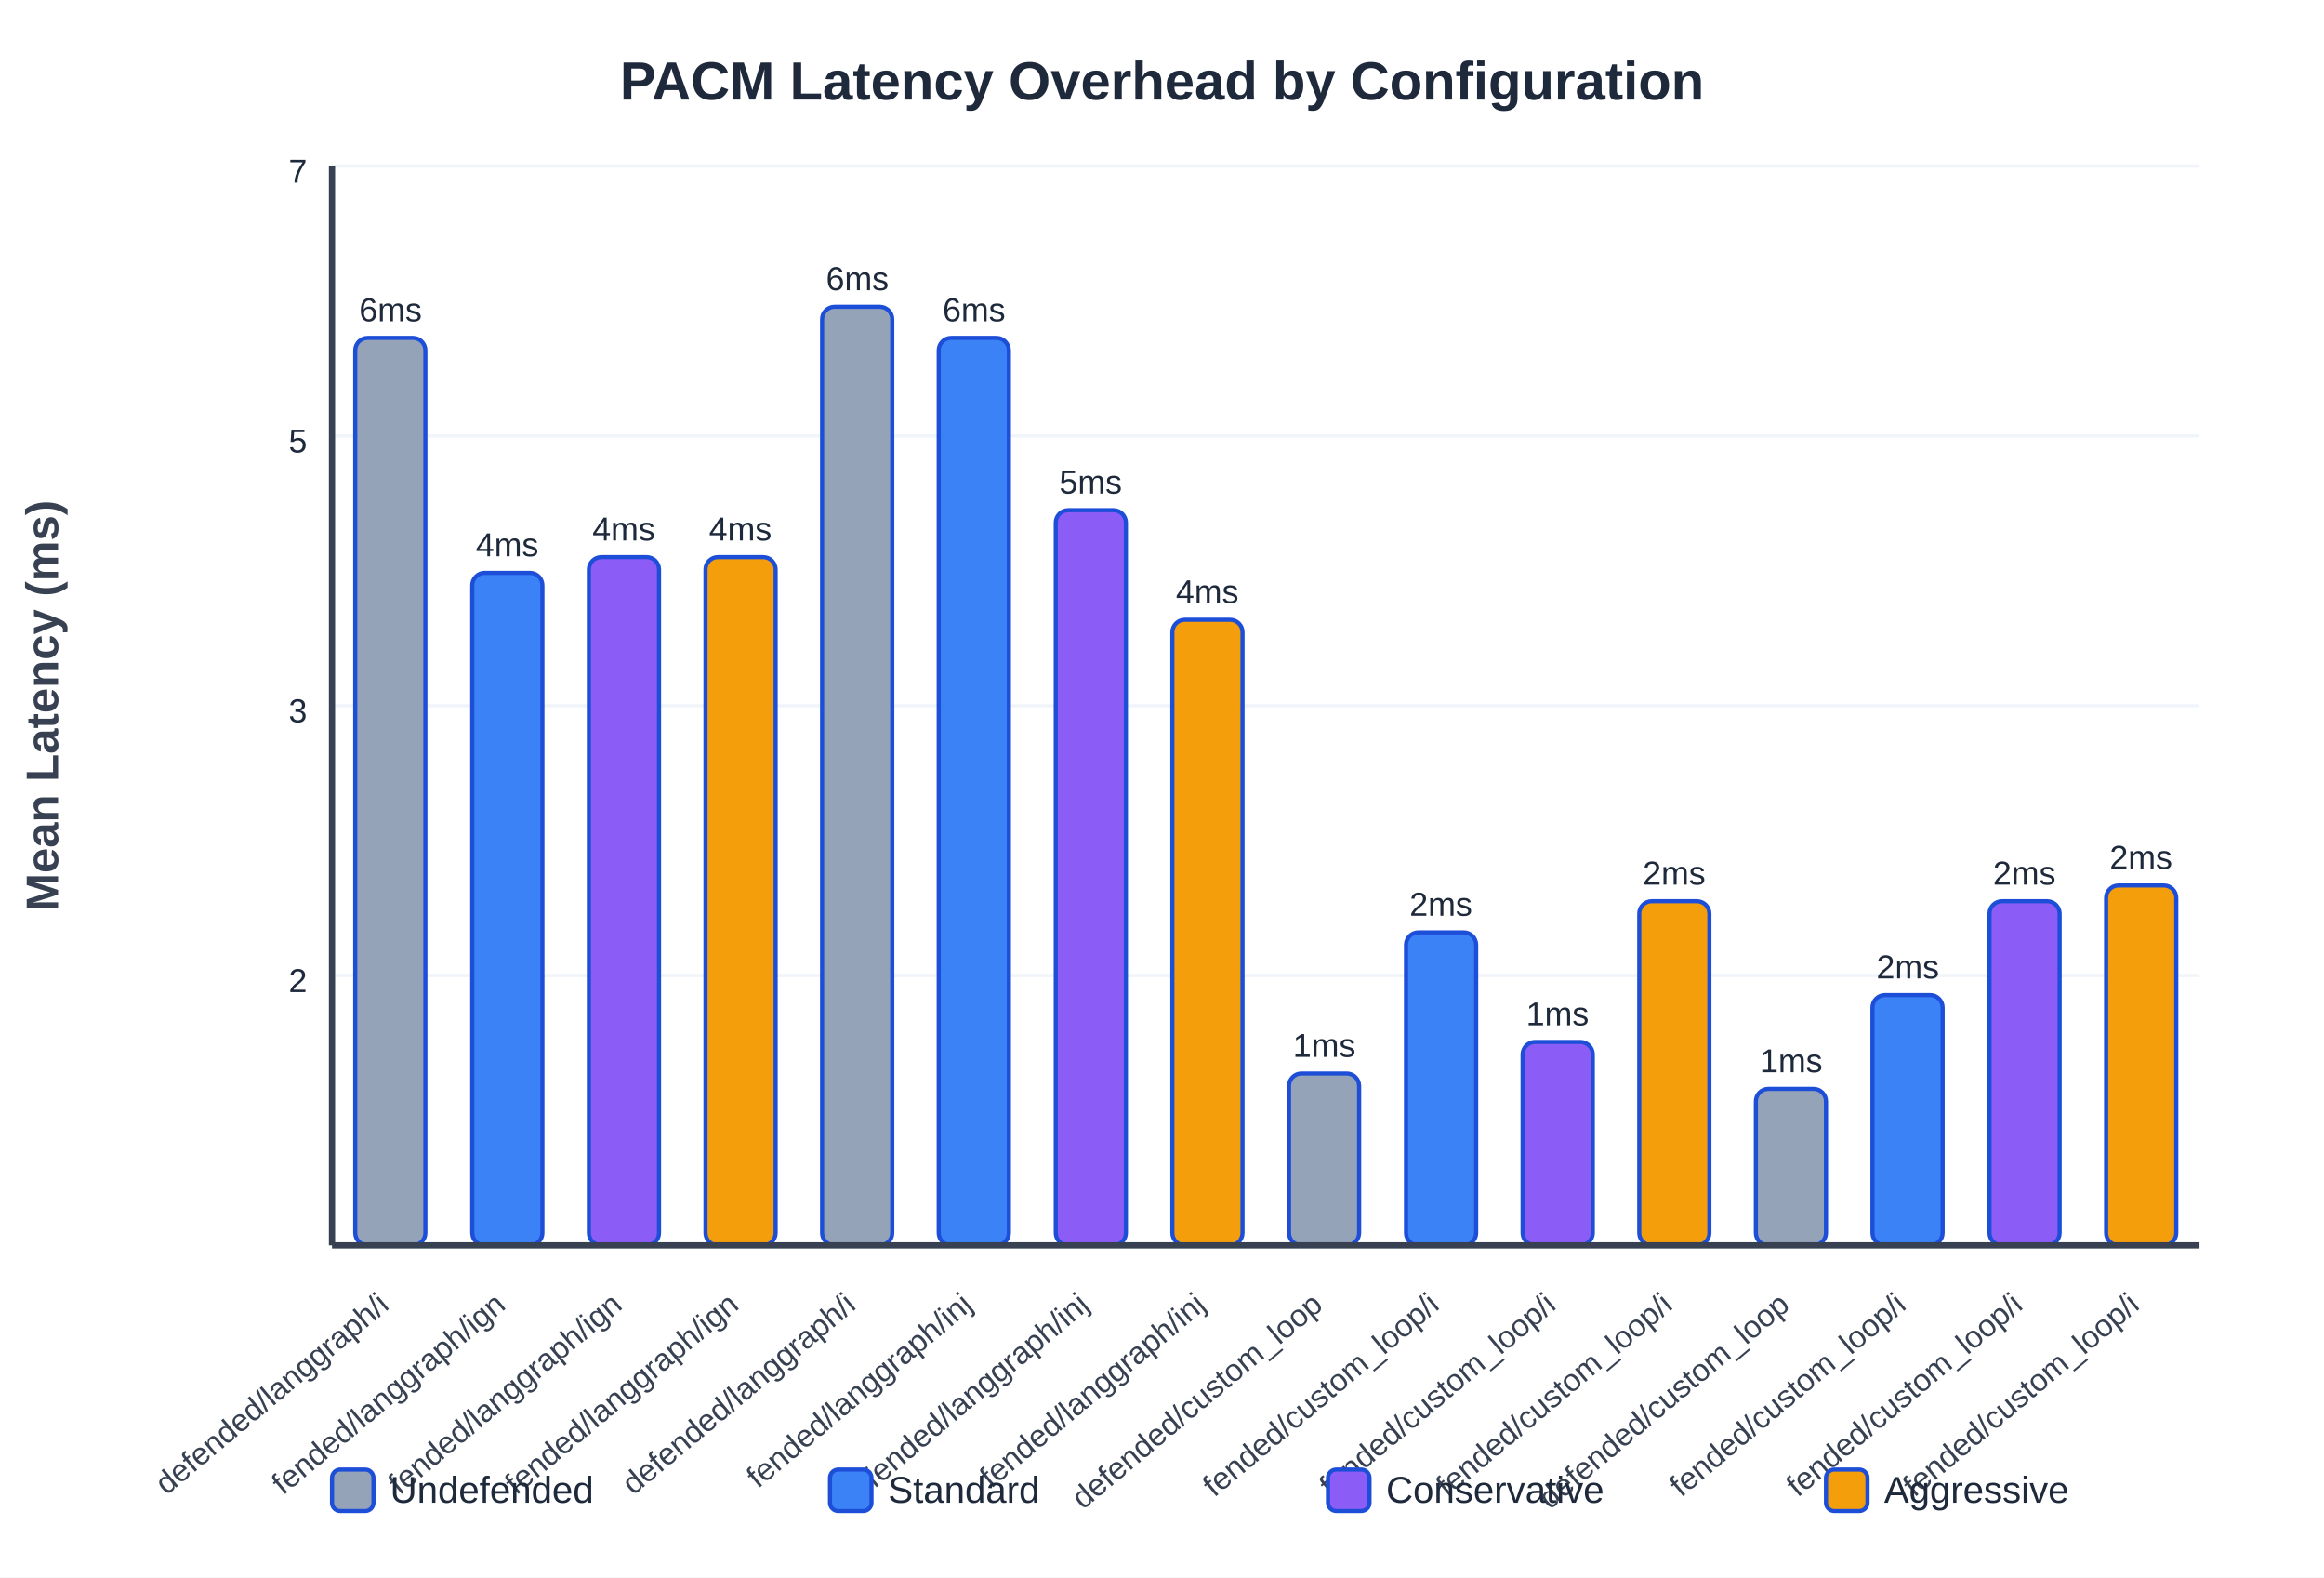
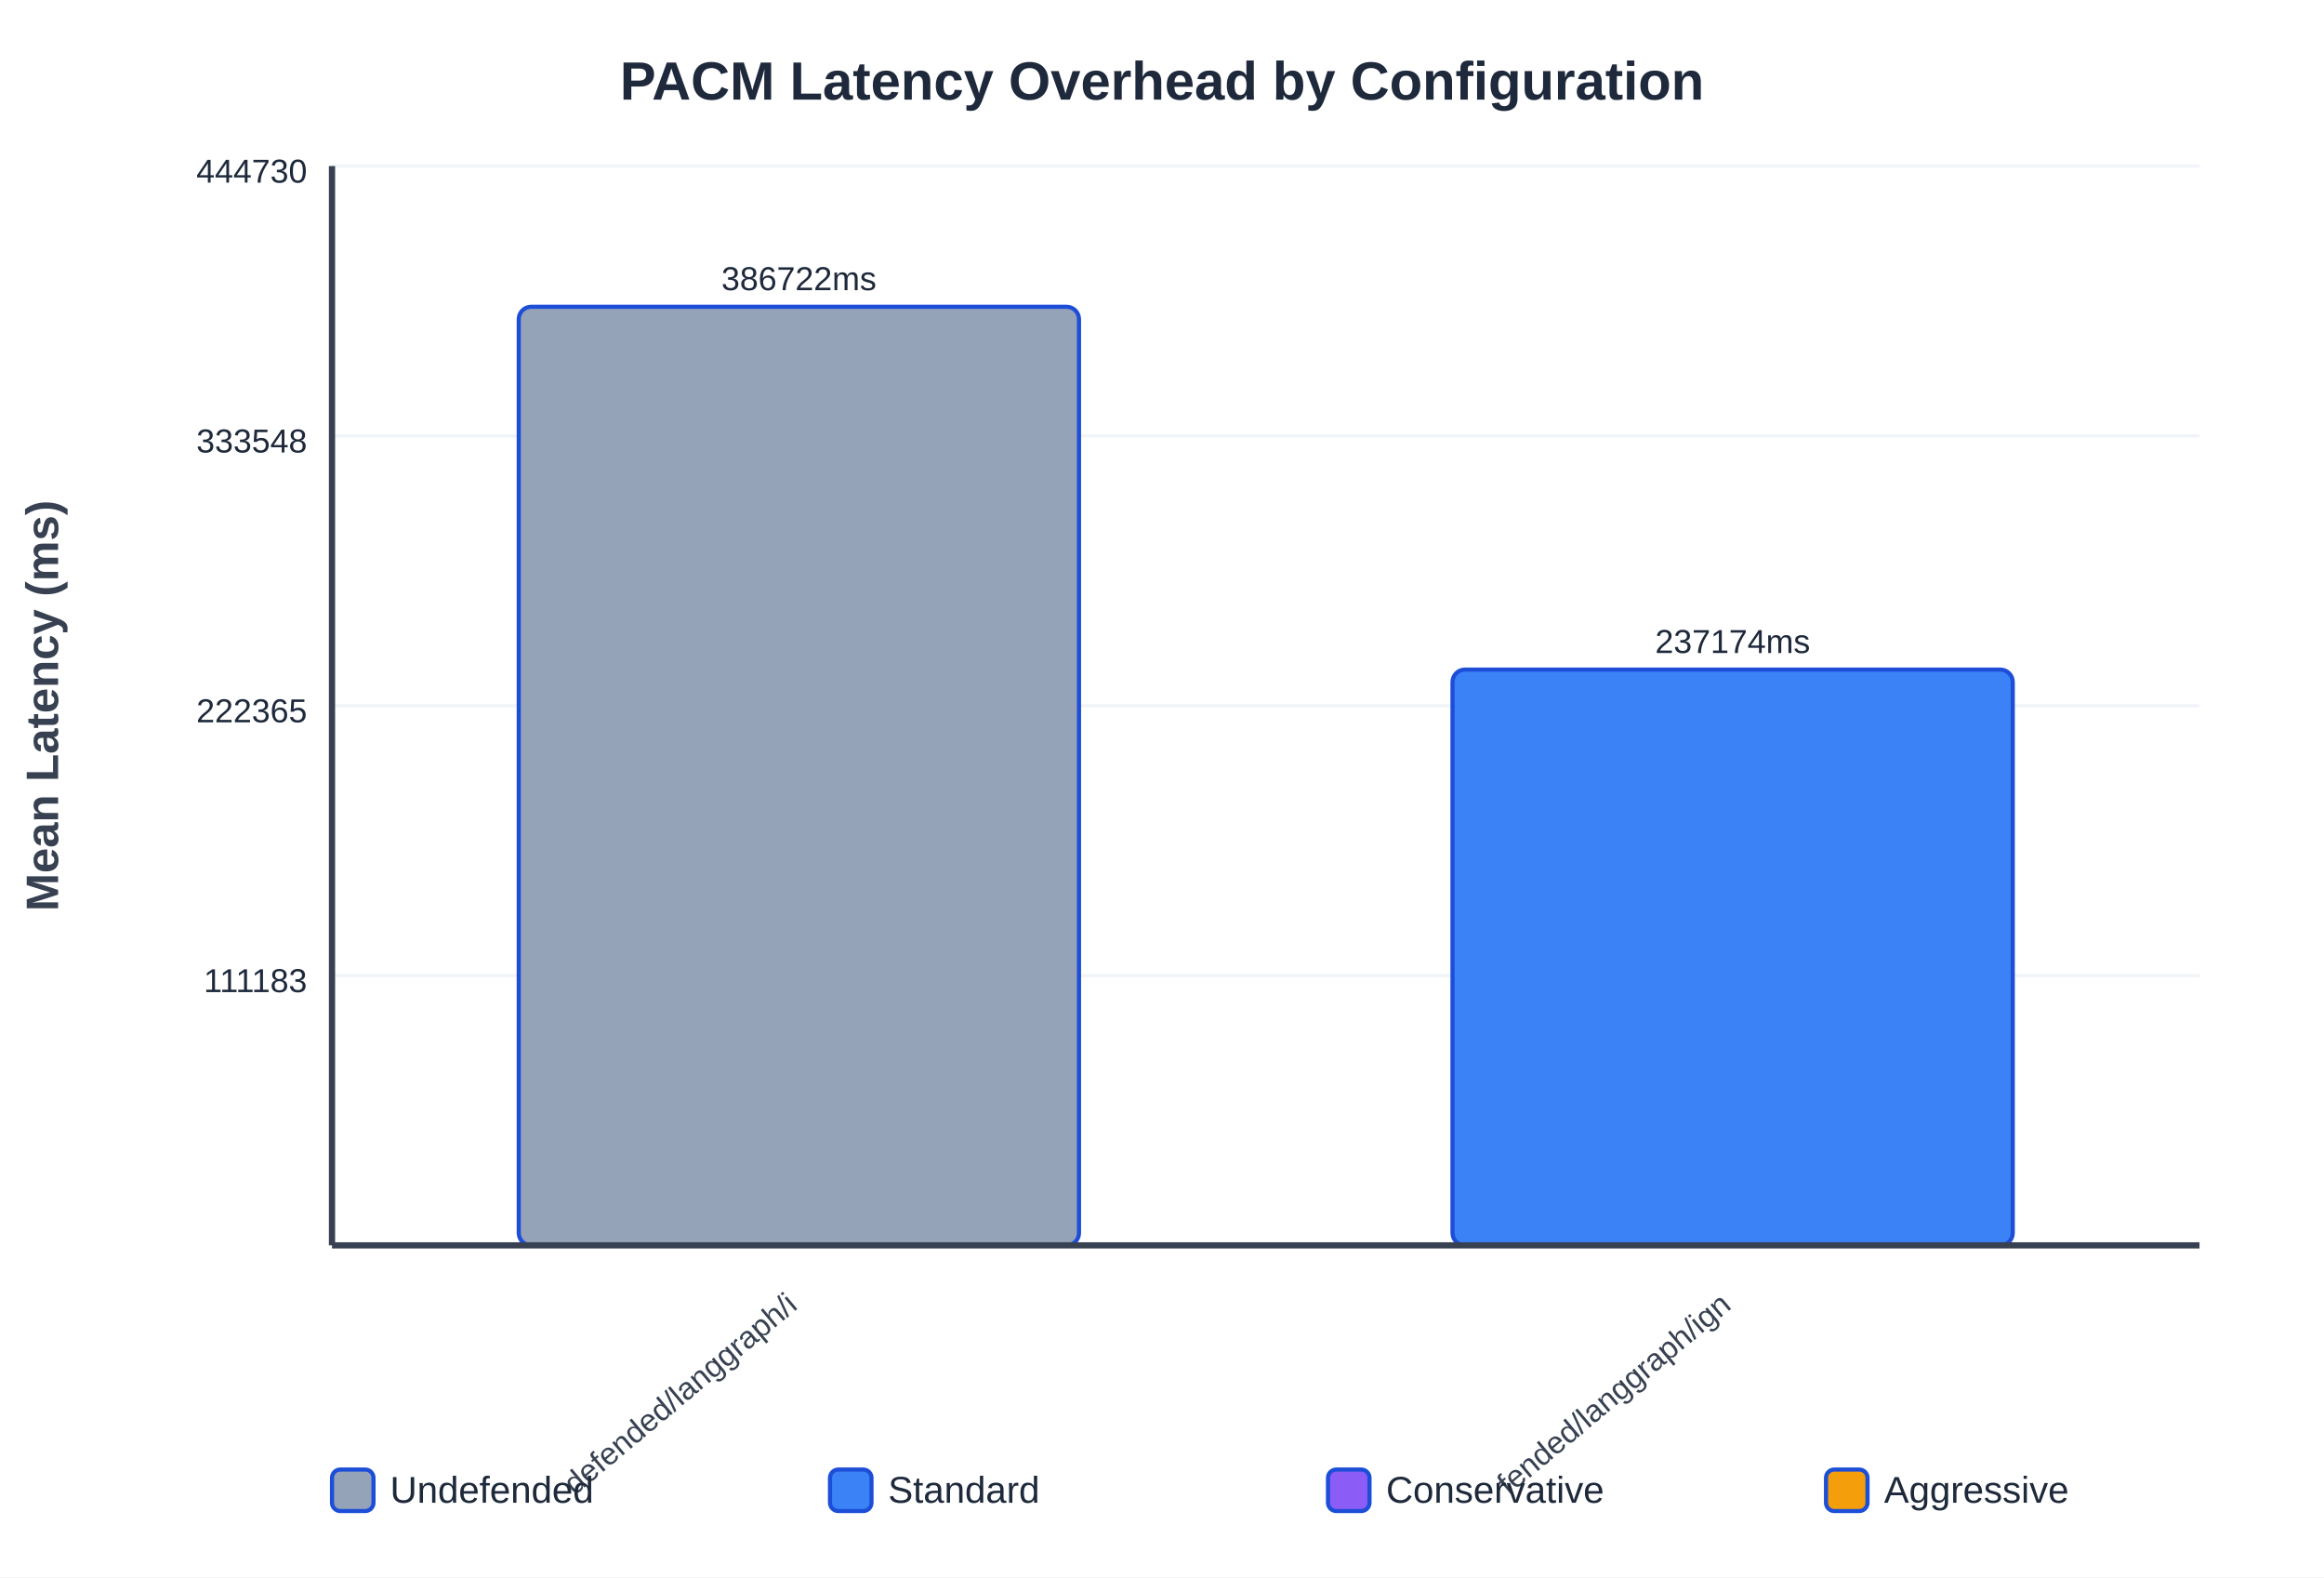
<svg xmlns="http://www.w3.org/2000/svg" width="560" height="380" viewBox="0 0 560 380" font-family="Arial, sans-serif">
  <rect x="0" y="0" width="560" height="380" fill="#ffffff" />
  <line x1="80.0" y1="235.0" x2="530.0" y2="235.0" stroke="#f1f5f9" stroke-width="0.8" />
-   <text x="74.0" y="239.0" font-size="8" text-anchor="end" fill="#1e293b">2</text>
+   <text x="74.0" y="239.0" font-size="8" text-anchor="end" fill="#1e293b">111183</text>
  <line x1="80.0" y1="170.0" x2="530.0" y2="170.0" stroke="#f1f5f9" stroke-width="0.8" />
-   <text x="74.0" y="174.0" font-size="8" text-anchor="end" fill="#1e293b">3</text>
+   <text x="74.0" y="174.0" font-size="8" text-anchor="end" fill="#1e293b">222365</text>
  <line x1="80.0" y1="105.0" x2="530.0" y2="105.0" stroke="#f1f5f9" stroke-width="0.8" />
-   <text x="74.0" y="109.0" font-size="8" text-anchor="end" fill="#1e293b">5</text>
+   <text x="74.0" y="109.0" font-size="8" text-anchor="end" fill="#1e293b">333548</text>
  <line x1="80.0" y1="40.0" x2="530.0" y2="40.0" stroke="#f1f5f9" stroke-width="0.8" />
-   <text x="74.0" y="44.0" font-size="8" text-anchor="end" fill="#1e293b">7</text>
-   <rect x="85.6" y="81.4" width="16.9" height="218.6" fill="#94a3b8" stroke="#1d4ed8" stroke-width="1" rx="3" />
-   <text x="94.1" y="77.4" font-size="8" text-anchor="middle" fill="#1e293b">6ms</text>
-   <text x="94.1" y="315" font-size="7.5" text-anchor="end" fill="#374151" transform="rotate(-40, 94.1, 315)">defended/langgraph/i</text>
-   <rect x="113.8" y="138.0" width="16.9" height="162.0" fill="#3b82f6" stroke="#1d4ed8" stroke-width="1" rx="3" />
-   <text x="122.2" y="134.0" font-size="8" text-anchor="middle" fill="#1e293b">4ms</text>
-   <text x="122.2" y="315" font-size="7.5" text-anchor="end" fill="#374151" transform="rotate(-40, 122.2, 315)">fended/langgraph/ign</text>
-   <rect x="141.9" y="134.2" width="16.9" height="165.8" fill="#8b5cf6" stroke="#1d4ed8" stroke-width="1" rx="3" />
-   <text x="150.3" y="130.2" font-size="8" text-anchor="middle" fill="#1e293b">4ms</text>
-   <text x="150.3" y="315" font-size="7.5" text-anchor="end" fill="#374151" transform="rotate(-40, 150.3, 315)">fended/langgraph/ign</text>
-   <rect x="170.0" y="134.2" width="16.9" height="165.8" fill="#f59e0b" stroke="#1d4ed8" stroke-width="1" rx="3" />
-   <text x="178.4" y="130.2" font-size="8" text-anchor="middle" fill="#1e293b">4ms</text>
-   <text x="178.4" y="315" font-size="7.5" text-anchor="end" fill="#374151" transform="rotate(-40, 178.4, 315)">fended/langgraph/ign</text>
-   <rect x="198.1" y="73.9" width="16.9" height="226.1" fill="#94a3b8" stroke="#1d4ed8" stroke-width="1" rx="3" />
-   <text x="206.6" y="69.9" font-size="8" text-anchor="middle" fill="#1e293b">6ms</text>
-   <text x="206.6" y="315" font-size="7.5" text-anchor="end" fill="#374151" transform="rotate(-40, 206.6, 315)">defended/langgraph/i</text>
-   <rect x="226.2" y="81.4" width="16.9" height="218.6" fill="#3b82f6" stroke="#1d4ed8" stroke-width="1" rx="3" />
-   <text x="234.7" y="77.4" font-size="8" text-anchor="middle" fill="#1e293b">6ms</text>
-   <text x="234.7" y="315" font-size="7.5" text-anchor="end" fill="#374151" transform="rotate(-40, 234.7, 315)">fended/langgraph/inj</text>
-   <rect x="254.4" y="122.9" width="16.9" height="177.1" fill="#8b5cf6" stroke="#1d4ed8" stroke-width="1" rx="3" />
-   <text x="262.8" y="118.9" font-size="8" text-anchor="middle" fill="#1e293b">5ms</text>
-   <text x="262.8" y="315" font-size="7.5" text-anchor="end" fill="#374151" transform="rotate(-40, 262.8, 315)">fended/langgraph/inj</text>
-   <rect x="282.5" y="149.3" width="16.9" height="150.7" fill="#f59e0b" stroke="#1d4ed8" stroke-width="1" rx="3" />
-   <text x="290.9" y="145.3" font-size="8" text-anchor="middle" fill="#1e293b">4ms</text>
-   <text x="290.9" y="315" font-size="7.5" text-anchor="end" fill="#374151" transform="rotate(-40, 290.9, 315)">fended/langgraph/inj</text>
-   <rect x="310.6" y="258.6" width="16.9" height="41.4" fill="#94a3b8" stroke="#1d4ed8" stroke-width="1" rx="3" />
-   <text x="319.1" y="254.6" font-size="8" text-anchor="middle" fill="#1e293b">1ms</text>
-   <text x="319.1" y="315" font-size="7.5" text-anchor="end" fill="#374151" transform="rotate(-40, 319.1, 315)">defended/custom_loop</text>
-   <rect x="338.8" y="224.6" width="16.9" height="75.4" fill="#3b82f6" stroke="#1d4ed8" stroke-width="1" rx="3" />
-   <text x="347.2" y="220.6" font-size="8" text-anchor="middle" fill="#1e293b">2ms</text>
-   <text x="347.2" y="315" font-size="7.5" text-anchor="end" fill="#374151" transform="rotate(-40, 347.2, 315)">fended/custom_loop/i</text>
-   <rect x="366.9" y="251.0" width="16.9" height="49.0" fill="#8b5cf6" stroke="#1d4ed8" stroke-width="1" rx="3" />
-   <text x="375.3" y="247.0" font-size="8" text-anchor="middle" fill="#1e293b">1ms</text>
-   <text x="375.3" y="315" font-size="7.5" text-anchor="end" fill="#374151" transform="rotate(-40, 375.3, 315)">fended/custom_loop/i</text>
-   <rect x="395.0" y="217.1" width="16.9" height="82.9" fill="#f59e0b" stroke="#1d4ed8" stroke-width="1" rx="3" />
-   <text x="403.4" y="213.1" font-size="8" text-anchor="middle" fill="#1e293b">2ms</text>
-   <text x="403.4" y="315" font-size="7.5" text-anchor="end" fill="#374151" transform="rotate(-40, 403.4, 315)">fended/custom_loop/i</text>
-   <rect x="423.1" y="262.3" width="16.9" height="37.7" fill="#94a3b8" stroke="#1d4ed8" stroke-width="1" rx="3" />
-   <text x="431.6" y="258.3" font-size="8" text-anchor="middle" fill="#1e293b">1ms</text>
-   <text x="431.6" y="315" font-size="7.5" text-anchor="end" fill="#374151" transform="rotate(-40, 431.6, 315)">defended/custom_loop</text>
-   <rect x="451.2" y="239.7" width="16.9" height="60.3" fill="#3b82f6" stroke="#1d4ed8" stroke-width="1" rx="3" />
-   <text x="459.7" y="235.7" font-size="8" text-anchor="middle" fill="#1e293b">2ms</text>
-   <text x="459.7" y="315" font-size="7.5" text-anchor="end" fill="#374151" transform="rotate(-40, 459.7, 315)">fended/custom_loop/i</text>
-   <rect x="479.4" y="217.1" width="16.9" height="82.9" fill="#8b5cf6" stroke="#1d4ed8" stroke-width="1" rx="3" />
-   <text x="487.8" y="213.1" font-size="8" text-anchor="middle" fill="#1e293b">2ms</text>
-   <text x="487.8" y="315" font-size="7.5" text-anchor="end" fill="#374151" transform="rotate(-40, 487.8, 315)">fended/custom_loop/i</text>
-   <rect x="507.5" y="213.3" width="16.9" height="86.7" fill="#f59e0b" stroke="#1d4ed8" stroke-width="1" rx="3" />
-   <text x="515.9" y="209.3" font-size="8" text-anchor="middle" fill="#1e293b">2ms</text>
-   <text x="515.9" y="315" font-size="7.5" text-anchor="end" fill="#374151" transform="rotate(-40, 515.9, 315)">fended/custom_loop/i</text>
+   <text x="74.0" y="44.0" font-size="8" text-anchor="end" fill="#1e293b">444730</text>
+   <rect x="125.0" y="73.9" width="135.0" height="226.1" fill="#94a3b8" stroke="#1d4ed8" stroke-width="1" rx="3" />
+   <text x="192.5" y="69.9" font-size="8" text-anchor="middle" fill="#1e293b">386722ms</text>
+   <text x="192.5" y="315" font-size="7.5" text-anchor="end" fill="#374151" transform="rotate(-40, 192.5, 315)">defended/langgraph/i</text>
+   <rect x="350.0" y="161.3" width="135.0" height="138.7" fill="#3b82f6" stroke="#1d4ed8" stroke-width="1" rx="3" />
+   <text x="417.5" y="157.3" font-size="8" text-anchor="middle" fill="#1e293b">237174ms</text>
+   <text x="417.5" y="315" font-size="7.5" text-anchor="end" fill="#374151" transform="rotate(-40, 417.5, 315)">fended/langgraph/ign</text>
  <line x1="80.0" y1="300.0" x2="530.0" y2="300.0" stroke="#374151" stroke-width="1.5" />
  <line x1="80.0" y1="300.0" x2="80.0" y2="40.0" stroke="#374151" stroke-width="1.5" />
  <text x="14" y="170.0" font-size="11" text-anchor="middle" fill="#374151" font-weight="bold" transform="rotate(-90, 14, 170.0)">Mean Latency (ms)</text>
  <text x="280.0" y="24.0" font-size="13" text-anchor="middle" fill="#1e293b" font-weight="bold">PACM Latency Overhead by Configuration</text>
  <rect x="80.0" y="354.0" width="10.0" height="10.0" fill="#94a3b8" stroke="#1d4ed8" stroke-width="1" rx="2" />
  <text x="94.0" y="362.0" font-size="9" text-anchor="start" fill="#1e293b">Undefended</text>
  <rect x="200.0" y="354.0" width="10.0" height="10.0" fill="#3b82f6" stroke="#1d4ed8" stroke-width="1" rx="2" />
  <text x="214.0" y="362.0" font-size="9" text-anchor="start" fill="#1e293b">Standard</text>
  <rect x="320.0" y="354.0" width="10.0" height="10.0" fill="#8b5cf6" stroke="#1d4ed8" stroke-width="1" rx="2" />
  <text x="334.0" y="362.0" font-size="9" text-anchor="start" fill="#1e293b">Conservative</text>
  <rect x="440.0" y="354.0" width="10.0" height="10.0" fill="#f59e0b" stroke="#1d4ed8" stroke-width="1" rx="2" />
  <text x="454.0" y="362.0" font-size="9" text-anchor="start" fill="#1e293b">Aggressive</text>
</svg>
